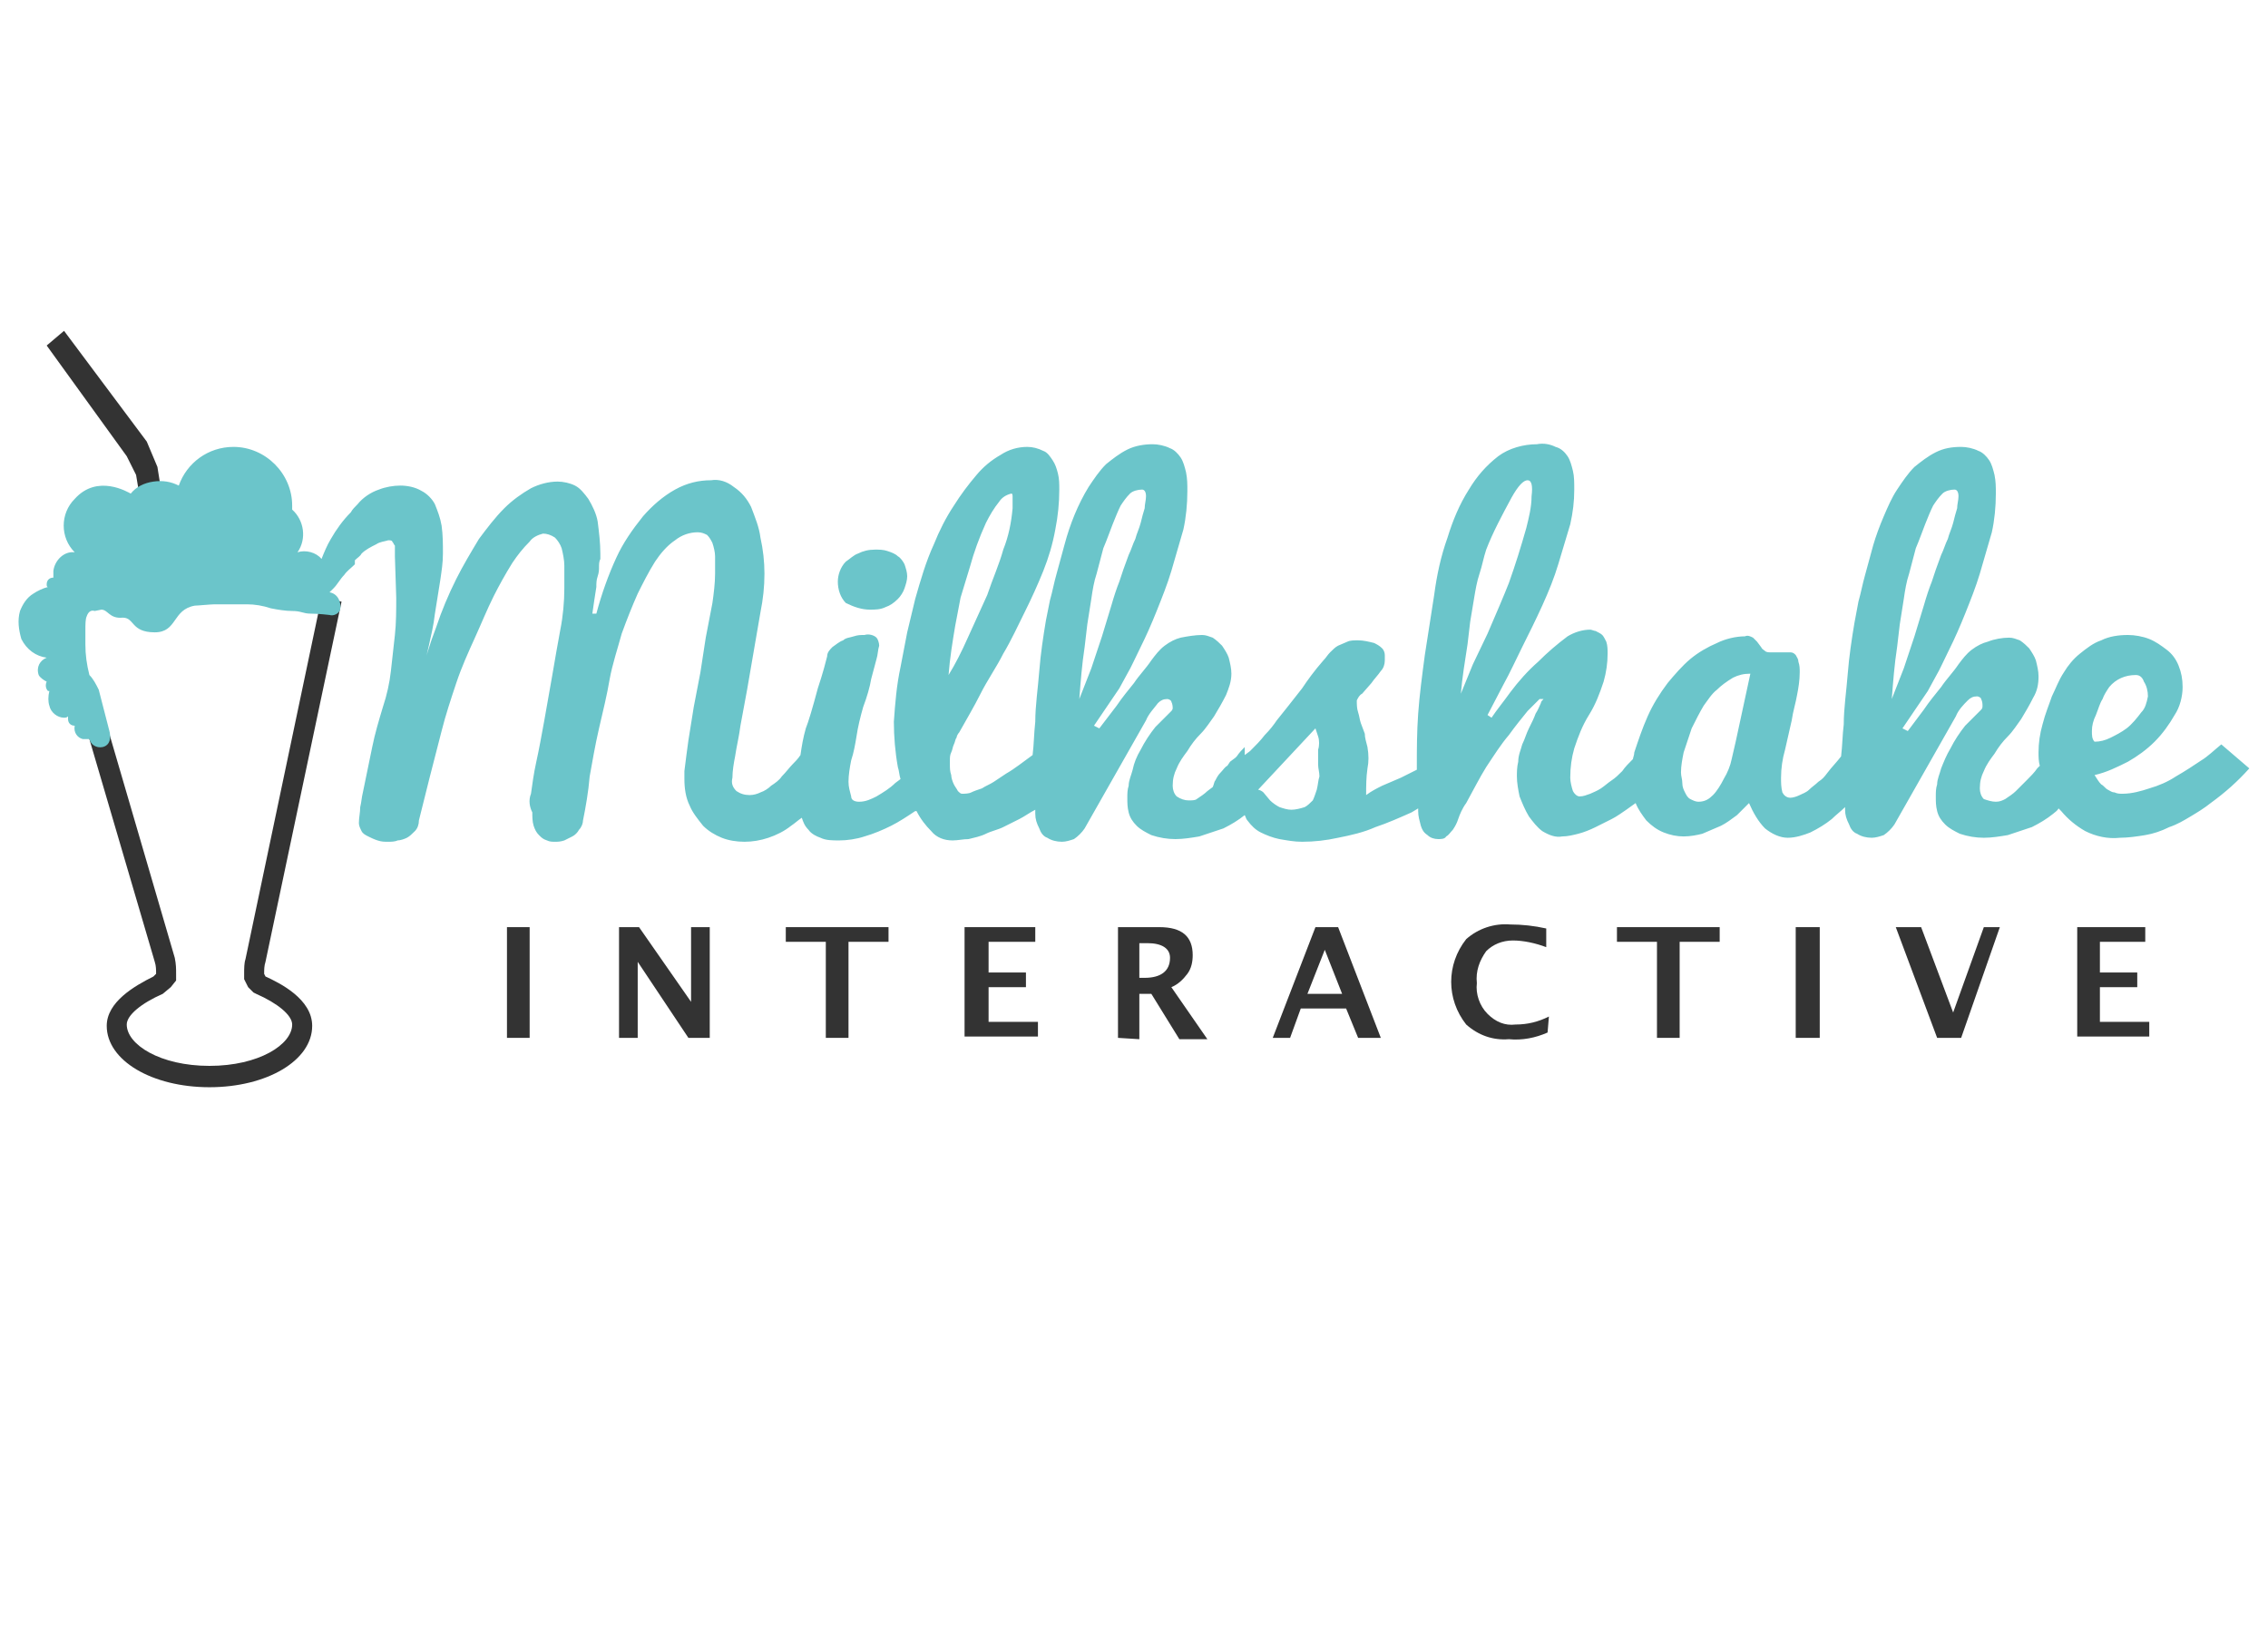
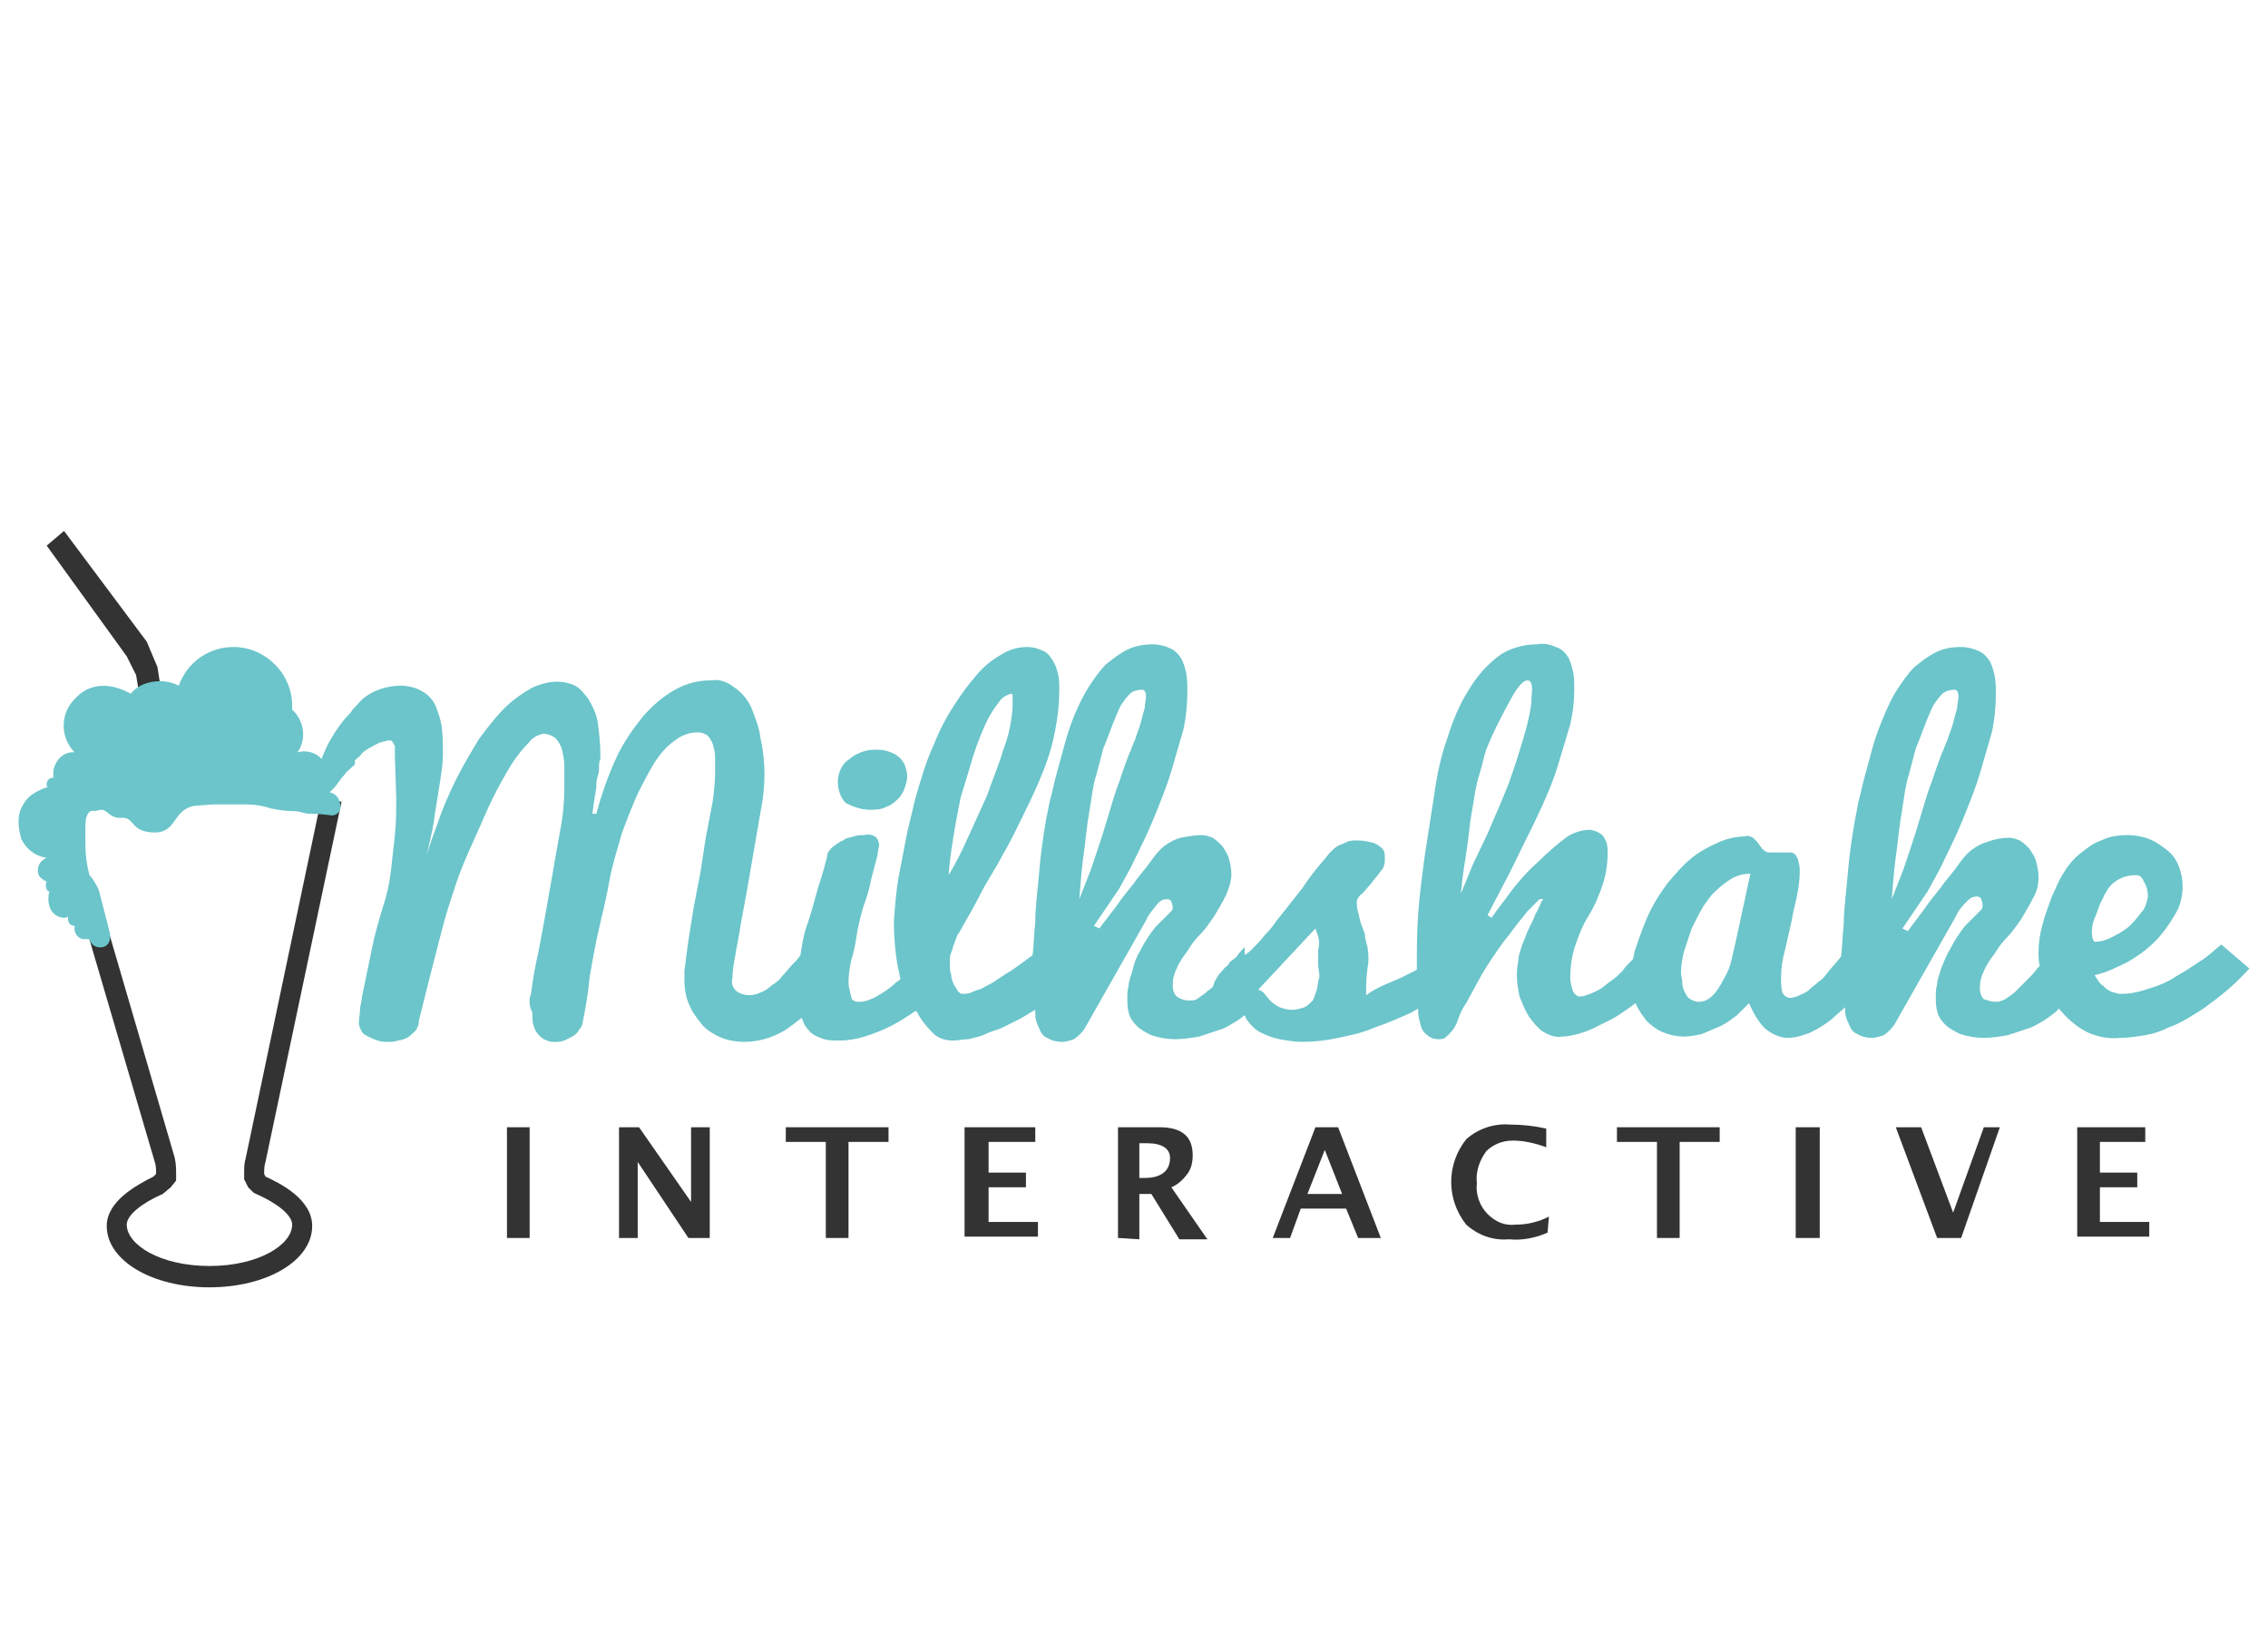
- <svg xmlns="http://www.w3.org/2000/svg" version="1.1" id="Layer_1" x="0px" y="0px" viewBox="0 -5 170 123" style="enable-background:0 -5 170 123;" xml:space="preserve">
+ <svg xmlns="http://www.w3.org/2000/svg" version="1.1" id="Layer_1" x="0px" y="0px" viewBox="0 -20 170 123" style="enable-background:0 -20 170 123;" xml:space="preserve">
  <style type="text/css">
	.st0{fill:#333;}
	.st1{fill:#6BC5CA;}
</style>
  <g>
    <polygon class="st0" points="38,72.8 38,64.5 39.7,64.5 39.7,72.8 38,72.8  " />
    <polygon class="st0" points="46.4,72.8 46.4,64.5 47.9,64.5 51.8,70.1 51.8,64.5 53.2,64.5 53.2,72.8 51.6,72.8 47.8,67.1   47.8,72.8 46.4,72.8  " />
    <polygon class="st0" points="61.9,72.8 61.9,65.6 58.9,65.6 58.9,64.5 66.6,64.5 66.6,65.6 63.6,65.6 63.6,72.8 61.9,72.8  " />
    <polygon class="st0" points="72.3,72.8 72.3,64.5 77.6,64.5 77.6,65.6 74.1,65.6 74.1,67.9 76.9,67.9 76.9,69 74.1,69 74.1,71.6   77.8,71.6 77.8,72.7 72.3,72.7  " />
    <g>
      <path class="st0" d="M85.4,68.3h0.4c1.2,0,1.9-0.5,1.9-1.5c0-0.7-0.6-1.1-1.7-1.1h-0.6V68.3z M83.8,72.8v-8.3h3.1    c1.7,0,2.5,0.7,2.5,2.1c0,0.5-0.1,1-0.4,1.4c-0.3,0.4-0.7,0.8-1.2,1l2.7,3.9h-2.1l-2.1-3.4h-0.9v3.4L83.8,72.8L83.8,72.8z" />
    </g>
    <path class="st0" d="M98,69.5h2.6l-1.3-3.3L98,69.5z M95.4,72.8l3.2-8.3h1.7l3.2,8.3h-1.7l-0.9-2.2h-3.4l-0.8,2.2H95.4z" />
    <g>
      <path class="st0" d="M116,72.4c-0.9,0.4-1.9,0.6-2.9,0.5c-1.2,0.1-2.3-0.3-3.2-1.1c-1.5-1.9-1.5-4.5,0-6.4    c0.9-0.8,2.1-1.2,3.3-1.1c0.9,0,1.8,0.1,2.7,0.3V66c-0.8-0.3-1.7-0.5-2.5-0.5c-0.8,0-1.5,0.3-2,0.8c-0.5,0.7-0.8,1.5-0.7,2.4    c-0.1,0.8,0.2,1.7,0.8,2.3c0.6,0.6,1.3,0.9,2.1,0.8c0.9,0,1.7-0.2,2.5-0.6L116,72.4L116,72.4z" />
    </g>
    <polygon class="st0" points="124.2,72.8 124.2,65.6 121.2,65.6 121.2,64.5 128.9,64.5 128.9,65.6 125.9,65.6 125.9,72.8   124.2,72.8  " />
    <polygon class="st0" points="134.6,72.8 134.6,64.5 136.4,64.5 136.4,72.8 134.6,72.8  " />
    <polygon class="st0" points="145.2,72.8 142.1,64.5 144,64.5 146.4,70.9 148.7,64.5 149.9,64.5 147,72.8 145.2,72.8  " />
    <polygon class="st0" points="155.7,72.8 155.7,64.5 160.8,64.5 160.8,65.6 157.4,65.6 157.4,67.9 160.2,67.9 160.2,69 157.4,69   157.4,71.6 161.1,71.6 161.1,72.7 155.7,72.7  " />
    <g>
      <polygon class="st0" points="4.8,19.8 11,28.1 11.8,30 13,37.6 11.4,37.8 10.2,30.6 9.5,29.2 3.5,20.9   " />
      <g>
        <path class="st1" d="M65.2,40.7c0.4,0,0.8,0,1.2-0.2c0.3-0.1,0.6-0.3,0.9-0.6c0.2-0.2,0.4-0.5,0.5-0.8c0.1-0.3,0.2-0.6,0.2-0.9     c0-0.3-0.1-0.6-0.2-0.9c-0.1-0.2-0.3-0.5-0.5-0.6c-0.2-0.2-0.5-0.3-0.8-0.4c-0.3-0.1-0.6-0.1-0.9-0.1c-0.5,0-0.9,0.1-1.3,0.3     c-0.3,0.1-0.6,0.4-0.9,0.6c-0.4,0.4-0.6,1-0.6,1.5c0,0.6,0.2,1.2,0.6,1.6C64,40.5,64.6,40.7,65.2,40.7" />
        <path class="st0" d="M15.7,76.5c-4.3,0-7.7-2-7.7-4.6c0-1.8,2.1-3,3.5-3.7l0.2-0.2c0-0.3,0-0.6-0.1-0.9L5.7,47l1.5-0.4l5.9,20.2     c0.1,0.5,0.1,0.8,0.1,1.2v0.5L12.8,69l-0.6,0.5c-1.6,0.7-2.7,1.6-2.7,2.3c0,1.5,2.5,3.1,6.2,3.1s6.2-1.6,6.2-3.1     c0-0.7-1.1-1.6-2.7-2.3L19,69.4L18.6,69l-0.3-0.6V68c0-0.4,0-0.8,0.1-1.1l5.7-27.1l1.5,0.3l-5.7,27c-0.1,0.3-0.1,0.6-0.1,0.9     l0.1,0.2c1.1,0.5,3.5,1.7,3.5,3.7C23.4,74.5,20,76.5,15.7,76.5z" />
        <path class="st1" d="M166.5,50.8c-0.5,0.4-1,0.9-1.5,1.2c-0.6,0.4-1.2,0.8-1.9,1.2c-0.6,0.4-1.3,0.7-2,0.9     c-0.6,0.2-1.3,0.4-2,0.4c-0.2,0-0.4,0-0.6-0.1c-0.2,0-0.3-0.1-0.5-0.2c-0.2-0.1-0.3-0.3-0.5-0.4c-0.2-0.2-0.3-0.4-0.5-0.7     c0.9-0.2,1.7-0.6,2.5-1c0.7-0.4,1.4-0.9,2-1.5c0.6-0.6,1.1-1.3,1.5-2c0.4-0.6,0.6-1.4,0.6-2.1c0-0.6-0.1-1.1-0.3-1.6     c-0.2-0.5-0.5-0.9-0.9-1.2c-0.4-0.3-0.8-0.6-1.3-0.8c-0.5-0.2-1.1-0.3-1.6-0.3c-0.7,0-1.4,0.1-2,0.4c-0.6,0.2-1.1,0.6-1.6,1     c-0.5,0.4-0.9,0.9-1.2,1.4c-0.4,0.6-0.6,1.2-0.9,1.8c-0.2,0.6-0.5,1.3-0.7,2.1c-0.2,0.7-0.3,1.4-0.3,2.1c0,0.3,0,0.7,0.1,1     l-0.2,0.2c-0.2,0.3-0.5,0.6-0.8,0.9c-0.3,0.3-0.5,0.5-0.8,0.8c-0.2,0.2-0.5,0.4-0.8,0.6c-0.2,0.1-0.4,0.2-0.7,0.2     c-0.3,0-0.6-0.1-0.9-0.2c-0.2-0.2-0.3-0.5-0.3-0.8c0-0.5,0.1-0.9,0.3-1.3c0.2-0.5,0.5-0.9,0.8-1.3c0.3-0.5,0.6-0.9,1-1.3     c0.4-0.4,0.7-0.9,1-1.3c0.3-0.5,0.6-1,0.9-1.6c0.3-0.5,0.4-1,0.4-1.6c0-0.4-0.1-0.8-0.2-1.2c-0.1-0.3-0.3-0.6-0.5-0.9     c-0.2-0.2-0.4-0.4-0.7-0.6c-0.3-0.1-0.5-0.2-0.8-0.2c-0.5,0-1.1,0.1-1.6,0.3c-0.4,0.1-0.8,0.3-1.2,0.6c-0.4,0.3-0.7,0.7-1,1.1     c-0.4,0.6-0.9,1.1-1.3,1.7c-0.4,0.5-0.9,1.1-1.3,1.7l-1.2,1.6l-0.4-0.2l1.9-2.8l0.6-1.1c0.3-0.5,0.6-1.2,1-2     c0.4-0.8,0.8-1.7,1.2-2.7c0.4-1,0.8-2,1.1-3c0.3-1,0.6-2.1,0.9-3.1c0.2-0.9,0.3-1.9,0.3-2.9c0-0.5,0-0.9-0.1-1.4     c-0.1-0.4-0.2-0.8-0.4-1.1c-0.2-0.3-0.5-0.6-0.8-0.7c-0.4-0.2-0.9-0.3-1.3-0.3c-0.7,0-1.3,0.1-1.9,0.4c-0.6,0.3-1.1,0.7-1.6,1.1     c-0.5,0.5-0.9,1.1-1.3,1.7c-0.4,0.6-0.7,1.3-1,2c-0.3,0.7-0.6,1.5-0.8,2.2l-0.6,2.2c-0.2,0.7-0.3,1.3-0.5,2l-0.3,1.6     c-0.2,1.2-0.4,2.5-0.5,3.8c-0.1,1.3-0.3,2.6-0.3,3.8c-0.1,0.8-0.1,1.6-0.2,2.4c-0.3,0.4-0.7,0.8-1,1.2c-0.3,0.4-0.4,0.5-0.7,0.7     c-0.2,0.2-0.5,0.4-0.7,0.6c-0.2,0.2-0.5,0.3-0.7,0.4c-0.2,0.1-0.5,0.2-0.7,0.2c-0.3,0-0.5-0.2-0.6-0.4c-0.1-0.4-0.1-0.7-0.1-1.1     c0-0.7,0.1-1.4,0.3-2.1l0.5-2.2c0.1-0.7,0.3-1.3,0.4-1.9c0.1-0.5,0.2-1.1,0.2-1.7c0-0.3,0-0.5-0.1-0.8c0-0.2-0.1-0.3-0.2-0.5     c-0.1-0.1-0.2-0.2-0.4-0.2c-0.1,0-0.3,0-0.4,0h-0.7h-0.4c-0.1,0-0.3,0-0.4-0.1c-0.1-0.1-0.2-0.1-0.3-0.3l-0.3-0.4     c-0.1-0.1-0.2-0.2-0.3-0.3c-0.2-0.1-0.4-0.2-0.6-0.1c-0.7,0-1.5,0.2-2.1,0.5c-0.7,0.3-1.4,0.7-2,1.2c-0.6,0.5-1.2,1.2-1.7,1.8     c-0.6,0.8-1.1,1.6-1.5,2.5c-0.4,0.9-0.7,1.8-1,2.7c0,0.2-0.1,0.4-0.1,0.5c-0.3,0.3-0.6,0.6-0.8,0.9c-0.3,0.3-0.5,0.5-0.8,0.7     c-0.3,0.2-0.5,0.4-0.8,0.6c-0.3,0.2-0.6,0.3-0.8,0.4c-0.3,0.1-0.5,0.2-0.8,0.2c-0.2,0-0.4-0.2-0.5-0.4c-0.1-0.3-0.2-0.7-0.2-1     c0-0.8,0.1-1.5,0.3-2.2c0.3-0.9,0.6-1.7,1.1-2.5c0.5-0.8,0.8-1.6,1.1-2.5c0.2-0.7,0.3-1.4,0.3-2.1c0-0.3,0-0.6-0.1-0.9     c-0.1-0.2-0.2-0.4-0.3-0.5c-0.1-0.1-0.3-0.2-0.5-0.3c-0.1,0-0.3-0.1-0.4-0.1c-0.6,0-1.2,0.2-1.7,0.5c-0.8,0.6-1.5,1.2-2.2,1.9     c-0.8,0.7-1.5,1.5-2.1,2.3c-0.5,0.7-1,1.3-1.4,1.9l-0.3-0.2l1.2-2.3c0.5-0.9,0.9-1.8,1.4-2.8c0.5-1,1-2,1.5-3.1     c0.5-1.1,0.9-2.1,1.2-3.1c0.3-1,0.6-2,0.9-3c0.2-0.9,0.3-1.7,0.3-2.6c0-0.5,0-1-0.1-1.4c-0.1-0.4-0.2-0.8-0.4-1.1     c-0.2-0.3-0.5-0.6-0.9-0.7c-0.4-0.2-0.9-0.3-1.4-0.2c-1,0-2.1,0.3-2.9,0.9c-0.9,0.7-1.6,1.5-2.2,2.5c-0.7,1.1-1.2,2.3-1.6,3.6     c-0.5,1.4-0.8,2.8-1,4.3l-0.7,4.5c-0.2,1.5-0.4,3-0.5,4.4c-0.1,1.4-0.1,2.7-0.1,3.9v0.3c-0.4,0.2-0.8,0.4-1.2,0.6l-1.4,0.6     c-0.4,0.2-0.8,0.4-1.2,0.7c0-0.7,0-1.3,0.1-2c0.1-0.5,0.1-1,0-1.6c-0.1-0.4-0.2-0.7-0.2-1l-0.3-0.8c-0.1-0.3-0.1-0.5-0.2-0.8     c-0.1-0.3-0.1-0.6-0.1-0.9c0.1-0.2,0.2-0.4,0.4-0.5l0.7-0.8c0.2-0.3,0.5-0.6,0.7-0.9c0.2-0.2,0.3-0.5,0.3-0.8c0-0.1,0-0.3,0-0.4     c0-0.2-0.1-0.4-0.2-0.5c-0.2-0.2-0.4-0.3-0.6-0.4c-0.4-0.1-0.8-0.2-1.2-0.2c-0.3,0-0.6,0-0.8,0.1c-0.2,0.1-0.5,0.2-0.7,0.3     c-0.2,0.1-0.4,0.3-0.6,0.5c-0.2,0.2-0.3,0.4-0.5,0.6c-0.7,0.8-1.2,1.5-1.6,2.1l-1.1,1.4l-0.8,1c-0.2,0.3-0.5,0.7-0.9,1.1     c-0.3,0.4-0.7,0.8-1.1,1.2l-0.4,0.3V51c-0.2,0.2-0.4,0.4-0.6,0.7l-0.1,0.1l-0.4,0.3L92,52.4c-0.2,0.1-0.3,0.3-0.5,0.5     c-0.2,0.2-0.3,0.4-0.4,0.6c-0.1,0.1-0.1,0.3-0.2,0.5l-0.4,0.3c-0.2,0.2-0.5,0.4-0.8,0.6C89.6,55,89.3,55,89.1,55     c-0.3,0-0.6-0.1-0.9-0.3c-0.2-0.2-0.3-0.5-0.3-0.8c0-0.5,0.1-0.9,0.3-1.3c0.2-0.5,0.5-0.9,0.8-1.3c0.3-0.5,0.6-0.9,1-1.3     c0.4-0.4,0.7-0.9,1-1.3c0.3-0.5,0.6-1,0.9-1.6c0.2-0.5,0.4-1,0.4-1.6c0-0.4-0.1-0.8-0.2-1.2c-0.1-0.3-0.3-0.6-0.5-0.9     c-0.2-0.2-0.4-0.4-0.7-0.6c-0.3-0.1-0.5-0.2-0.8-0.2c-0.5,0-1.1,0.1-1.6,0.2c-0.4,0.1-0.8,0.3-1.2,0.6c-0.4,0.3-0.7,0.7-1,1.1     c-0.4,0.6-0.9,1.1-1.3,1.7c-0.4,0.5-0.9,1.1-1.3,1.7l-1.3,1.7l-0.4-0.2l1.9-2.8l0.6-1.1c0.3-0.5,0.6-1.2,1-2     c0.4-0.8,0.8-1.7,1.2-2.7c0.4-1,0.8-2,1.1-3c0.3-1,0.6-2.1,0.9-3.1c0.2-0.9,0.3-1.9,0.3-2.9c0-0.5,0-0.9-0.1-1.4     c-0.1-0.4-0.2-0.8-0.4-1.1c-0.2-0.3-0.5-0.6-0.8-0.7c-0.4-0.2-0.9-0.3-1.3-0.3c-0.6,0-1.3,0.1-1.9,0.4c-0.6,0.3-1.1,0.7-1.6,1.1     c-0.5,0.5-0.9,1.1-1.3,1.7c-0.8,1.3-1.4,2.8-1.8,4.3l-0.6,2.2c-0.2,0.7-0.3,1.3-0.5,2l-0.3,1.5c-0.2,1.2-0.4,2.5-0.5,3.8     c-0.1,1.3-0.3,2.6-0.3,3.8c-0.1,0.9-0.1,1.7-0.2,2.5c-0.7,0.5-1.3,1-2,1.4l-0.9,0.6c-0.3,0.2-0.6,0.3-0.9,0.5     c-0.3,0.1-0.6,0.2-0.8,0.3c-0.2,0.1-0.5,0.1-0.7,0.1c-0.1,0-0.2-0.1-0.3-0.2c-0.1-0.2-0.2-0.3-0.3-0.5c-0.1-0.2-0.2-0.5-0.2-0.7     c-0.1-0.3-0.1-0.5-0.1-0.8V52c0-0.2,0-0.4,0.1-0.6c0.1-0.2,0.1-0.4,0.2-0.6c0.1-0.2,0.1-0.4,0.2-0.5c0-0.1,0.1-0.3,0.2-0.4     c0.5-0.9,1.1-1.9,1.6-2.9s1.2-2,1.7-3c0.6-1,1.1-2.1,1.6-3.1c0.5-1,1-2.1,1.4-3.1c0.4-1,0.7-2,0.9-3.1c0.2-1,0.3-2,0.3-3     c0-0.4,0-0.8-0.1-1.2c-0.1-0.4-0.2-0.7-0.4-1c-0.2-0.3-0.4-0.6-0.7-0.7c-0.4-0.2-0.8-0.3-1.2-0.3c-0.7,0-1.4,0.2-2,0.6     c-0.7,0.4-1.3,0.9-1.8,1.5c-0.6,0.7-1.2,1.5-1.7,2.3c-0.6,0.9-1.1,1.9-1.5,2.9c-0.6,1.3-1,2.7-1.4,4.1L68,42.4L67.5,45     c-0.3,1.4-0.4,2.7-0.5,4.1c0,1.1,0.1,2.3,0.3,3.4c0.1,0.3,0.1,0.6,0.2,0.9l-0.4,0.3c-0.4,0.4-0.9,0.7-1.4,1     c-0.4,0.2-0.8,0.4-1.3,0.4c-0.3,0-0.6-0.1-0.6-0.4c-0.1-0.4-0.2-0.7-0.2-1.1c0-0.5,0.1-1.1,0.2-1.6c0.2-0.6,0.3-1.2,0.4-1.8     c0.1-0.7,0.3-1.5,0.5-2.2c0.3-0.8,0.5-1.5,0.6-2.1l0.4-1.5c0.1-0.3,0.1-0.7,0.2-1c0-0.2-0.1-0.5-0.2-0.6     c-0.2-0.2-0.6-0.3-0.9-0.2c-0.3,0-0.5,0-0.8,0.1c-0.3,0.1-0.6,0.1-0.8,0.3c-0.3,0.1-0.5,0.3-0.8,0.5c-0.2,0.2-0.4,0.4-0.4,0.7     c-0.1,0.4-0.3,1.2-0.7,2.4c-0.4,1.5-0.7,2.5-0.9,3c-0.2,0.7-0.3,1.3-0.4,2c-0.2,0.3-0.4,0.5-0.6,0.7c-0.2,0.2-0.5,0.6-0.8,0.9     c-0.2,0.3-0.5,0.5-0.8,0.7c-0.2,0.2-0.5,0.4-0.8,0.5c-0.2,0.1-0.5,0.2-0.8,0.2c-0.4,0-0.7-0.1-1-0.3c-0.3-0.3-0.4-0.6-0.3-1     c0-0.5,0.1-1.1,0.2-1.6c0.1-0.7,0.3-1.5,0.4-2.3l0.5-2.7l0.5-2.9l0.5-2.9c0.2-1,0.3-1.9,0.3-2.9c0-0.9-0.1-1.8-0.3-2.7     c-0.1-0.8-0.4-1.5-0.7-2.3c-0.3-0.6-0.7-1.1-1.3-1.5c-0.5-0.4-1.1-0.6-1.7-0.5c-0.9,0-1.8,0.2-2.7,0.7c-0.9,0.5-1.7,1.2-2.4,2     c-0.8,1-1.5,2-2,3.1c-0.6,1.3-1.1,2.7-1.5,4.2h-0.3c0.1-0.7,0.2-1.4,0.3-2c0-0.3,0-0.5,0.1-0.8c0.1-0.3,0.1-0.5,0.1-0.7     c0-0.2,0-0.4,0.1-0.6c0-0.2,0-0.3,0-0.4c0-0.8-0.1-1.6-0.2-2.4c-0.1-0.6-0.4-1.2-0.7-1.7c-0.3-0.4-0.6-0.8-1-1     c-0.4-0.2-0.9-0.3-1.3-0.3c-0.7,0-1.4,0.2-2,0.5c-0.7,0.4-1.4,0.9-2,1.5c-0.7,0.7-1.3,1.5-1.9,2.3c-0.6,1-1.2,2-1.7,3     c-0.6,1.2-1.1,2.4-1.5,3.6c-0.5,1.3-0.9,2.6-1.2,4c0.2-0.7,0.4-1.5,0.6-2.4c0.2-0.9,0.4-1.7,0.5-2.6l0.4-2.5     c0.1-0.7,0.2-1.3,0.2-2c0-0.7,0-1.4-0.1-2.1c-0.1-0.6-0.3-1.1-0.5-1.6c-0.2-0.4-0.6-0.8-1-1c-0.5-0.3-1.1-0.4-1.6-0.4     c-0.5,0-1.1,0.1-1.6,0.3c-0.6,0.2-1.2,0.6-1.6,1.1c-0.2,0.2-0.4,0.4-0.5,0.6c-0.6,0.6-1.1,1.3-1.5,2c-0.3,0.5-0.5,1-0.7,1.5     c-0.4-0.5-1.2-0.7-1.8-0.5c0.7-1,0.5-2.4-0.4-3.2c0-0.1,0-0.2,0-0.3c0-2.4-2-4.4-4.4-4.4c-1.9,0-3.5,1.2-4.1,2.9     c-0.6-0.3-1.2-0.4-1.9-0.3c-0.7,0.1-1.3,0.4-1.7,0.9c-0.2-0.1-2.5-1.5-4.2,0.4c-1.1,1.1-1.1,2.9,0,4c-0.8-0.1-1.5,0.6-1.6,1.4     c0,0.2,0,0.3,0,0.5c-0.3,0-0.5,0.2-0.5,0.5c0,0.1,0,0.2,0.1,0.2c-0.4,0.1-0.8,0.3-1.1,0.5c-0.5,0.3-0.8,0.8-1,1.3     c-0.2,0.7-0.1,1.4,0.1,2.1c0.4,0.8,1.1,1.3,1.9,1.4C3,44.5,2.7,45,2.9,45.6C3,45.8,3.3,46,3.5,46.1c-0.1,0.2-0.1,0.5,0.1,0.7     c0,0,0,0,0.1,0c-0.1,0.4-0.1,0.8,0,1.1c0.1,0.5,0.6,0.9,1.1,0.9c0.1,0,0.2,0,0.3-0.1c0,0.1,0,0.1,0,0.2c0,0.3,0.2,0.5,0.5,0.5h0     c-0.1,0.5,0.2,0.9,0.6,1c0.2,0,0.4,0,0.5,0c0.1,0.4,0.5,0.7,1,0.6c0,0,0,0,0,0c0.8-0.2,0.5-1.2,0.5-1.2l-0.8-3.1     c-0.2-0.4-0.4-0.8-0.7-1.1c-0.2-0.8-0.3-1.5-0.3-2.3v-1c0-0.5,0-0.9,0.1-1.1c0.1-0.3,0.3-0.5,0.6-0.4l0.5-0.1     c0.5,0,0.6,0.7,1.6,0.6c0.9,0,0.6,1.1,2.4,1.1c1.7,0,1.3-1.7,3-2c0.2,0,1.2-0.1,1.5-0.1h2.4c0.6,0,1.2,0.1,1.8,0.3     c0.5,0.1,1.1,0.2,1.6,0.2c0.7,0,0.8,0.2,1.4,0.2c0.6,0,1.4,0.1,1.4,0.1c0.3,0.1,0.7-0.1,0.8-0.4c0.1-0.6-0.2-1.2-0.8-1.3     c0.1-0.1,0.2-0.2,0.3-0.3c0.3-0.3,0.5-0.7,0.8-1c0.2-0.3,0.5-0.5,0.8-0.8V37c0.2-0.2,0.4-0.3,0.5-0.5c0.3-0.3,0.7-0.5,1.1-0.7     c0.3-0.2,0.6-0.2,0.9-0.3c0.1,0,0.3,0,0.3,0.1c0.1,0.1,0.1,0.2,0.2,0.3c0,0.1,0,0.3,0,0.4v0.4l0.1,3.1c0,0.9,0,1.9-0.1,2.8     l-0.3,2.7c-0.1,0.9-0.3,1.8-0.6,2.7c-0.3,1-0.6,2-0.8,3l-0.7,3.4c-0.1,0.4-0.1,0.7-0.2,1.1c0,0.4-0.1,0.8-0.1,1.2     c0,0.2,0.1,0.4,0.2,0.6c0.1,0.2,0.3,0.3,0.5,0.4c0.2,0.1,0.4,0.2,0.7,0.3c0.3,0.1,0.5,0.1,0.8,0.1c0.2,0,0.5,0,0.7-0.1     c0.2,0,0.5-0.1,0.7-0.2c0.2-0.1,0.4-0.3,0.6-0.5c0.2-0.2,0.3-0.5,0.3-0.8l0.8-3.2l0.9-3.5c0.3-1.2,0.7-2.4,1.1-3.6     c0.4-1.2,0.9-2.3,1.4-3.4c0.5-1.1,0.9-2.1,1.4-3.1c0.4-0.8,0.9-1.7,1.4-2.5c0.4-0.6,0.8-1.1,1.3-1.6c0.2-0.3,0.6-0.5,1-0.6     c0.3,0,0.6,0.1,0.9,0.3c0.2,0.2,0.4,0.5,0.5,0.8c0.1,0.4,0.2,0.9,0.2,1.3v1.7c0,1-0.1,2.1-0.3,3.1c-0.2,1.1-0.4,2.2-0.6,3.4     c-0.2,1.1-0.4,2.3-0.6,3.4c-0.2,1.1-0.4,2.2-0.6,3.1c-0.2,0.9-0.3,1.7-0.4,2.4c-0.2,0.5-0.1,1,0.1,1.4c0,0.3,0,0.7,0.1,1     c0.1,0.3,0.2,0.5,0.4,0.7c0.2,0.2,0.3,0.3,0.6,0.4c0.2,0.1,0.4,0.1,0.6,0.1c0.2,0,0.4,0,0.7-0.1c0.2-0.1,0.4-0.2,0.6-0.3     c0.2-0.1,0.4-0.3,0.5-0.5c0.2-0.2,0.3-0.5,0.3-0.7c0.2-1,0.4-2.1,0.5-3.3c0.2-1.1,0.4-2.3,0.7-3.6c0.3-1.3,0.6-2.5,0.8-3.7     c0.2-1.1,0.6-2.3,0.9-3.4c0.4-1.1,0.8-2.1,1.2-3c0.4-0.8,0.8-1.6,1.3-2.4c0.4-0.6,0.9-1.2,1.5-1.6c0.5-0.4,1.1-0.6,1.7-0.6     c0.3,0,0.5,0.1,0.7,0.2c0.2,0.2,0.3,0.4,0.4,0.6c0.1,0.3,0.2,0.7,0.2,1v1.3c0,0.7-0.1,1.5-0.2,2.2l-0.5,2.6l-0.4,2.6l-0.5,2.6     l-0.4,2.5c-0.1,0.7-0.2,1.5-0.3,2.3v0.3v0.3c0,0.7,0.1,1.4,0.4,2c0.2,0.5,0.6,1,1,1.5c0.4,0.4,0.9,0.7,1.4,0.9     c0.5,0.2,1.1,0.3,1.7,0.3c0.6,0,1.2-0.1,1.8-0.3c0.6-0.2,1.2-0.5,1.7-0.9c0.3-0.2,0.5-0.4,0.8-0.6c0.1,0.3,0.2,0.6,0.5,0.9     c0.2,0.3,0.6,0.5,0.9,0.6c0.4,0.2,0.9,0.2,1.4,0.2c0.6,0,1.3-0.1,1.9-0.3c0.7-0.2,1.4-0.5,2-0.8c0.6-0.3,1.2-0.7,1.8-1.1h0.1     c0.3,0.6,0.7,1.1,1.1,1.5c0.4,0.5,1,0.7,1.6,0.7c0.4,0,0.8-0.1,1.2-0.1c0.4-0.1,0.9-0.2,1.3-0.4c0.4-0.2,0.9-0.3,1.3-0.5l1.2-0.6     c0.4-0.2,0.8-0.5,1.2-0.7V56c0,0.4,0.1,0.7,0.3,1.1c0.1,0.3,0.3,0.6,0.6,0.7c0.3,0.2,0.7,0.3,1.1,0.3c0.3,0,0.6-0.1,0.9-0.2     c0.3-0.2,0.6-0.5,0.8-0.8l4.6-8.1c0.2-0.5,0.6-0.9,0.9-1.3c0.2-0.2,0.4-0.3,0.7-0.3c0.1,0,0.3,0.1,0.3,0.2     c0.1,0.2,0.1,0.4,0.1,0.5c0,0.1-0.1,0.2-0.1,0.2c-0.1,0.1-0.2,0.2-0.3,0.3l-0.4,0.4l-0.5,0.5c-0.4,0.5-0.8,1.1-1.1,1.7     c-0.3,0.5-0.5,1-0.6,1.5c-0.1,0.4-0.3,0.8-0.3,1.2c-0.1,0.3-0.1,0.6-0.1,0.9c0,0.4,0,0.7,0.1,1.1c0.1,0.4,0.3,0.7,0.6,1     c0.3,0.3,0.7,0.5,1.1,0.7c0.6,0.2,1.2,0.3,1.8,0.3c0.6,0,1.2-0.1,1.8-0.2c0.6-0.2,1.2-0.4,1.8-0.6c0.6-0.3,1.1-0.6,1.6-1     c0.1,0.2,0.1,0.3,0.2,0.4c0.3,0.4,0.6,0.7,1,0.9c0.4,0.2,0.9,0.4,1.4,0.5c0.6,0.1,1.1,0.2,1.7,0.2c0.9,0,1.8-0.1,2.7-0.3     c1-0.2,1.9-0.4,2.8-0.8c0.9-0.3,1.8-0.7,2.7-1.1l0.5-0.3v0.2c0,0.4,0.1,0.7,0.2,1.1c0.1,0.3,0.2,0.5,0.5,0.7     c0.2,0.2,0.5,0.3,0.8,0.3c0.2,0,0.5,0,0.6-0.2c0.2-0.1,0.3-0.3,0.5-0.5c0.2-0.3,0.3-0.5,0.4-0.8c0.1-0.3,0.3-0.8,0.6-1.2     c0.5-0.9,1-1.9,1.5-2.7c0.6-0.9,1.1-1.7,1.7-2.4c0.5-0.7,1-1.3,1.4-1.8c0.3-0.3,0.6-0.6,0.9-0.9h0.3c-0.1,0.1-0.2,0.2-0.2,0.3     c-0.1,0.2-0.2,0.5-0.4,0.8c-0.1,0.3-0.3,0.7-0.5,1.1c-0.2,0.4-0.3,0.8-0.5,1.2c-0.1,0.4-0.3,0.8-0.3,1.3     c-0.1,0.4-0.1,0.8-0.1,1.1c0,0.5,0.1,1,0.2,1.5c0.2,0.5,0.4,1,0.7,1.5c0.3,0.4,0.6,0.8,1,1.1c0.5,0.3,1,0.5,1.5,0.4     c0.4,0,0.8-0.1,1.2-0.2c0.4-0.1,0.9-0.3,1.3-0.5c0.4-0.2,0.8-0.4,1.2-0.6c0.4-0.2,0.8-0.5,1.1-0.7l0.7-0.5     c0.2,0.5,0.5,0.9,0.8,1.3c0.4,0.4,0.8,0.7,1.3,0.9c0.5,0.2,1,0.3,1.5,0.3c0.5,0,1-0.1,1.4-0.2c0.5-0.2,0.9-0.4,1.4-0.6     c0.4-0.2,0.8-0.5,1.2-0.8c0.3-0.3,0.6-0.6,0.9-0.9c0.3,0.7,0.7,1.4,1.2,1.9c0.5,0.4,1.1,0.7,1.7,0.7c0.6,0,1.2-0.2,1.7-0.4     c0.6-0.3,1.1-0.6,1.6-1c0.3-0.3,0.7-0.6,1-0.9v0.2c0,0.4,0.1,0.7,0.3,1.1c0.1,0.3,0.3,0.6,0.6,0.7c0.3,0.2,0.7,0.3,1.1,0.3     c0.3,0,0.6-0.1,0.9-0.2c0.3-0.2,0.6-0.5,0.8-0.8l4.6-8.1c0.2-0.5,0.6-0.9,0.9-1.2c0.2-0.2,0.4-0.3,0.7-0.3c0.1,0,0.3,0.1,0.3,0.2     c0.1,0.2,0.1,0.4,0.1,0.5c0,0.1,0,0.2-0.1,0.3c-0.1,0.1-0.2,0.2-0.3,0.3l-0.4,0.4l-0.5,0.5c-0.4,0.5-0.8,1.1-1.1,1.7     c-0.3,0.5-0.5,1-0.7,1.5c-0.1,0.4-0.3,0.8-0.3,1.2c-0.1,0.3-0.1,0.6-0.1,0.9c0,0.4,0,0.7,0.1,1.1c0.1,0.4,0.3,0.7,0.6,1     c0.3,0.3,0.7,0.5,1.1,0.7c0.6,0.2,1.2,0.3,1.8,0.3c0.6,0,1.2-0.1,1.8-0.2c0.6-0.2,1.2-0.4,1.8-0.6c0.6-0.3,1.1-0.6,1.6-1     c0.1-0.1,0.3-0.2,0.4-0.4l0.2,0.2c0.5,0.6,1.1,1.1,1.8,1.5c0.8,0.4,1.7,0.6,2.6,0.5c0.6,0,1.3-0.1,1.9-0.2     c0.6-0.1,1.2-0.3,1.8-0.6c0.6-0.2,1.1-0.5,1.6-0.8c0.5-0.3,1-0.6,1.5-1c1.1-0.8,2-1.6,2.9-2.6L166.5,50.8z M71.1,45.6     c0.1-1.3,0.3-2.5,0.5-3.7v0l0.4-2.1l0.7-2.3c0.3-1.1,0.7-2.2,1.2-3.3c0.3-0.6,0.6-1.1,1-1.6c0.2-0.3,0.5-0.5,0.9-0.6     c0.1,0,0.1,0.1,0.1,0.3c0,0.2,0,0.5,0,0.8c-0.1,1.1-0.3,2.1-0.7,3.1c-0.3,1.1-0.8,2.2-1.2,3.4c-0.5,1.1-1,2.2-1.5,3.3     C72.1,43.8,71.6,44.8,71.1,45.6z M80.9,47.4c0.1-1.3,0.2-2.6,0.4-3.9l0.2-1.7l0.3-1.9c0.1-0.7,0.2-1.3,0.4-1.9l0.5-1.9     c0.3-0.7,0.5-1.3,0.7-1.8c0.2-0.5,0.4-1,0.6-1.4c0.2-0.3,0.4-0.6,0.7-0.9c0.2-0.2,0.6-0.3,0.9-0.3c0.2,0,0.3,0.2,0.3,0.5     c0,0.3-0.1,0.6-0.1,0.9c-0.1,0.3-0.2,0.7-0.3,1.1c-0.1,0.4-0.3,0.8-0.4,1.2c-0.2,0.4-0.3,0.8-0.5,1.2l-0.4,1.1     c-0.1,0.3-0.2,0.6-0.3,0.9c-0.2,0.5-0.4,1.1-0.6,1.8l-0.7,2.3l-0.8,2.4L80.9,47.4z M98.7,54.2L98.7,54.2     c-0.1,0.3-0.2,0.6-0.3,0.8c-0.2,0.2-0.4,0.4-0.6,0.5c-0.3,0.1-0.7,0.2-1,0.2c-0.3,0-0.6-0.1-0.9-0.2c-0.2-0.1-0.5-0.3-0.7-0.5     l-0.5-0.6c-0.1-0.1-0.3-0.2-0.4-0.2l4.3-4.6l0.2,0.6c0.1,0.3,0.1,0.7,0,1c0,0.4,0,0.7,0,1.1c0,0.3,0.1,0.6,0.1,0.9     C98.8,53.5,98.8,53.8,98.7,54.2z M110.4,44.8l-0.9,2.2c0.1-1.2,0.3-2.4,0.5-3.7l0.2-1.7l0.3-1.8c0.1-0.6,0.2-1.2,0.4-1.8     c0.2-0.6,0.3-1.2,0.5-1.8c0.5-1.3,1.2-2.6,1.9-3.9c0.5-0.9,0.9-1.3,1.2-1.3s0.4,0.4,0.3,1.2c0,0.8-0.2,1.6-0.4,2.4     c-0.4,1.4-0.8,2.7-1.3,4.1c-0.2,0.5-0.4,1-0.7,1.7l-0.9,2.1L110.4,44.8z M130.1,50.6c-0.1,0.4-0.2,0.9-0.3,1.3     c-0.1,0.5-0.3,1-0.6,1.5c-0.2,0.4-0.5,0.9-0.8,1.2c-0.3,0.3-0.6,0.5-1.1,0.5c-0.2,0-0.4-0.1-0.6-0.2c-0.2-0.1-0.3-0.3-0.4-0.5     c-0.1-0.2-0.2-0.4-0.2-0.7c0-0.3-0.1-0.5-0.1-0.8c0-0.5,0.1-1,0.2-1.5c0.2-0.6,0.4-1.2,0.6-1.8c0.3-0.6,0.6-1.2,0.9-1.7     c0.3-0.4,0.6-0.9,1-1.2c0.3-0.3,0.7-0.6,1.2-0.9c0.4-0.2,0.8-0.3,1.3-0.3L130.1,50.6z M141.8,47.4c0.1-1.3,0.2-2.6,0.4-3.9     l0.2-1.7l0.3-1.9c0.1-0.7,0.2-1.3,0.4-1.9l0.5-1.9c0.3-0.7,0.5-1.3,0.7-1.8c0.2-0.5,0.4-1,0.6-1.4c0.2-0.3,0.4-0.6,0.7-0.9     c0.2-0.2,0.6-0.3,0.9-0.3c0.2,0,0.3,0.2,0.3,0.5c0,0.3-0.1,0.6-0.1,0.9c-0.1,0.3-0.2,0.7-0.3,1.1c-0.1,0.4-0.3,0.8-0.4,1.2     c-0.2,0.4-0.3,0.8-0.5,1.2l-0.4,1.1c-0.1,0.3-0.2,0.6-0.3,0.9c-0.2,0.5-0.4,1.1-0.6,1.8l-0.7,2.3l-0.8,2.4L141.8,47.4z      M156.8,49.8c0-0.4,0.1-0.8,0.3-1.2c0.2-0.5,0.3-0.9,0.5-1.2c0.1-0.3,0.3-0.6,0.5-0.9c0.5-0.6,1.2-0.9,2-0.9     c0.3,0,0.5,0.2,0.6,0.5c0.2,0.3,0.3,0.7,0.3,1.1c-0.1,0.5-0.2,0.9-0.5,1.2c-0.3,0.4-0.7,0.9-1.1,1.2c-0.4,0.3-0.8,0.5-1.2,0.7     c-0.4,0.2-0.8,0.3-1.2,0.3C156.8,50.4,156.8,50.1,156.8,49.8z" />
      </g>
    </g>
  </g>
</svg>
